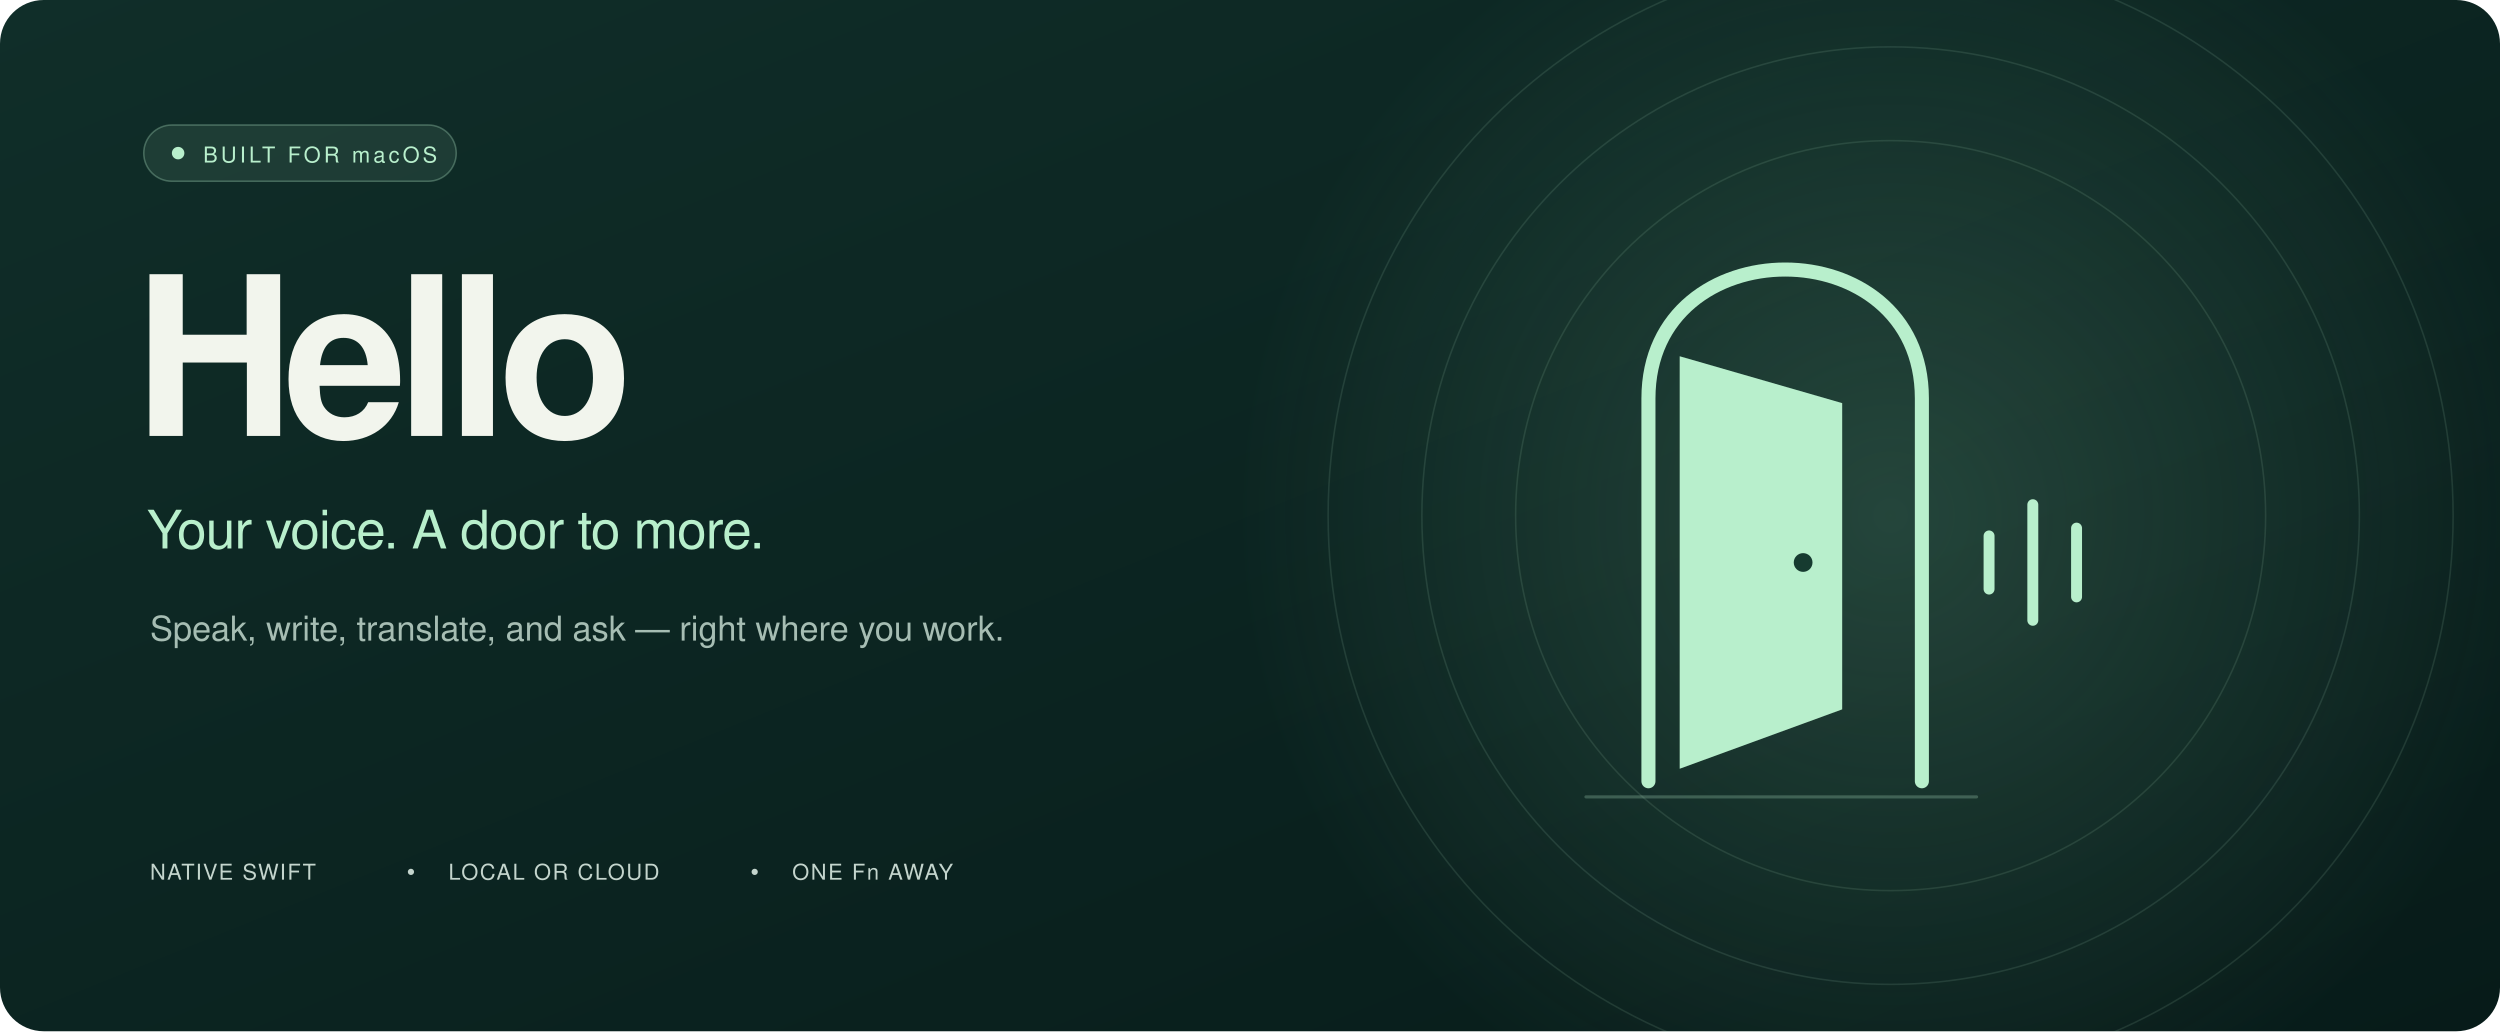
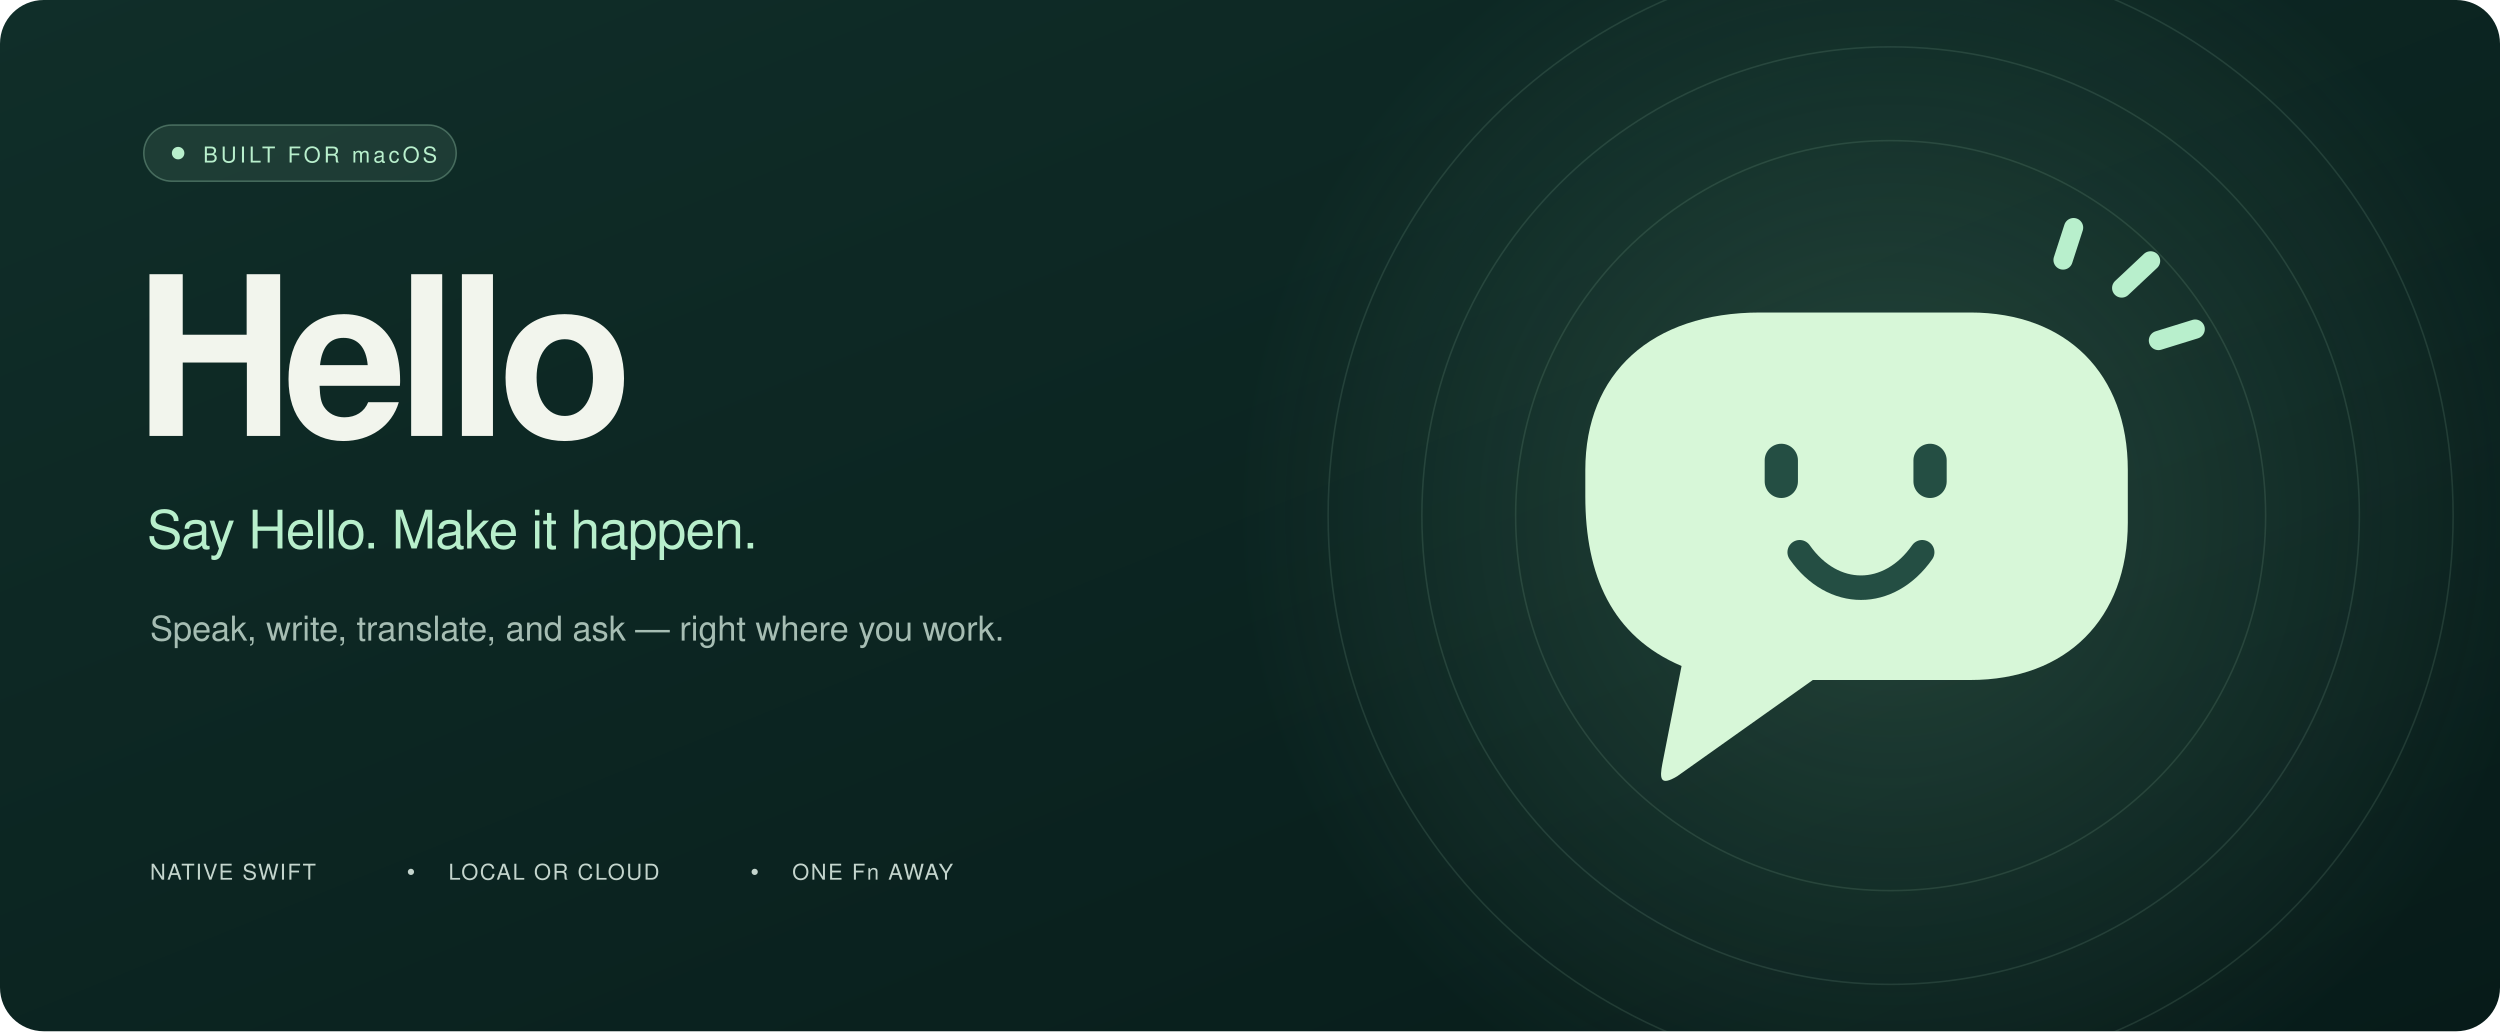
<svg xmlns="http://www.w3.org/2000/svg" width="1600" height="660" viewBox="0 0 1600 660">
  <defs>
    <linearGradient id="bg" x2="1" y2="1">
      <stop stop-color="#102e29" />
      <stop offset="1" stop-color="#071b19" />
    </linearGradient>
    <radialGradient id="glow">
      <stop stop-color="#9de7ba" stop-opacity=".18" />
      <stop offset="1" stop-color="#9de7ba" stop-opacity="0" />
    </radialGradient>
  </defs>
  <rect width="1600" height="660" rx="28" fill="url(#bg)" />
  <circle cx="1210" cy="330" r="420" fill="url(#glow)" />
  <g fill="none" stroke="#b8efcc" stroke-opacity=".12">
    <circle cx="1210" cy="330" r="240" />
    <circle cx="1210" cy="330" r="300" />
    <circle cx="1210" cy="330" r="360" />
  </g>
  <g font-family="-apple-system,BlinkMacSystemFont,Segoe UI,Helvetica,Arial,sans-serif">
    <rect x="92" y="80" width="200" height="36" rx="18" fill="#b8efcc" fill-opacity=".09" stroke="#b8efcc" stroke-opacity=".3" />
    <circle cx="114" cy="98" r="4" fill="#b8efcc" />
    <text x="130" y="104" fill="#b8efcc" font-size="14" letter-spacing="2">BUILT FOR macOS</text>
    <text x="86" y="279" fill="#f2f5ed" font-size="142" font-weight="650" letter-spacing="-7">Hello</text>
-     <text x="94" y="351" fill="#b8efcc" font-size="34" letter-spacing="-.5">Your voice. A door to more.</text>
+     <text x="94" y="351" fill="#b8efcc" font-size="34" letter-spacing="-.5">Say Hello. Make it happen.</text>
    <text x="96" y="410" fill="#a6bdb3" font-size="22">Speak, write, translate, and ask — right where you work.</text>
    <g font-size="14" letter-spacing="1" fill="#c4d5cd">
      <text x="96" y="563">NATIVE SWIFT</text>
      <circle cx="263" cy="558" r="2" />
      <text x="287" y="563">LOCAL OR CLOUD</text>
      <circle cx="483" cy="558" r="2" />
      <text x="507" y="563">ONE Fn AWAY</text>
    </g>
  </g>
-   <g transform="translate(1035 160)" stroke="#b8efcc" stroke-width="9" stroke-linecap="round" stroke-linejoin="round">
-     <path d="M20 340V95C20-15 195-15 195 95V340" fill="none" />
-     <path d="M40 332L144 294V98L40 68Z" fill="#b8efcc" stroke="none" />
-     <circle cx="119" cy="200" r="6" fill="#163b30" stroke="none" />
-     <path d="M238 183V217M266 163V237M294 178V222" fill="none" stroke-width="7" />
-     <path d="M-20 350H230" stroke-opacity=".25" stroke-width="2" />
+   <g transform="translate(925 60) scale(.56)">
+     <g stroke-linecap="round" stroke-linejoin="round">
+       <path d="M360 250H600C710 250 780 320 780 430V490C780 600 710 670 600 670H420L265 780C245 792 245 782 248 766L270 654C190 620 160 550 160 460V430C160 320 235 250 360 250Z" fill="#d7f7d8" />
+       <g fill="#244e43">
+         <rect x="365" y="400" width="38" height="62" rx="19" />
+         <rect x="535" y="400" width="38" height="62" rx="19" />
+       </g>
+       <path d="M405 524C443 578 507 578 545 524" fill="none" stroke="#244e43" stroke-width="28" />
+       <path d="M706 190L718 153M773 222L806 191M815 282L857 269" fill="none" stroke="#b8efcc" stroke-width="22" />
+     </g>
  </g>
</svg>
